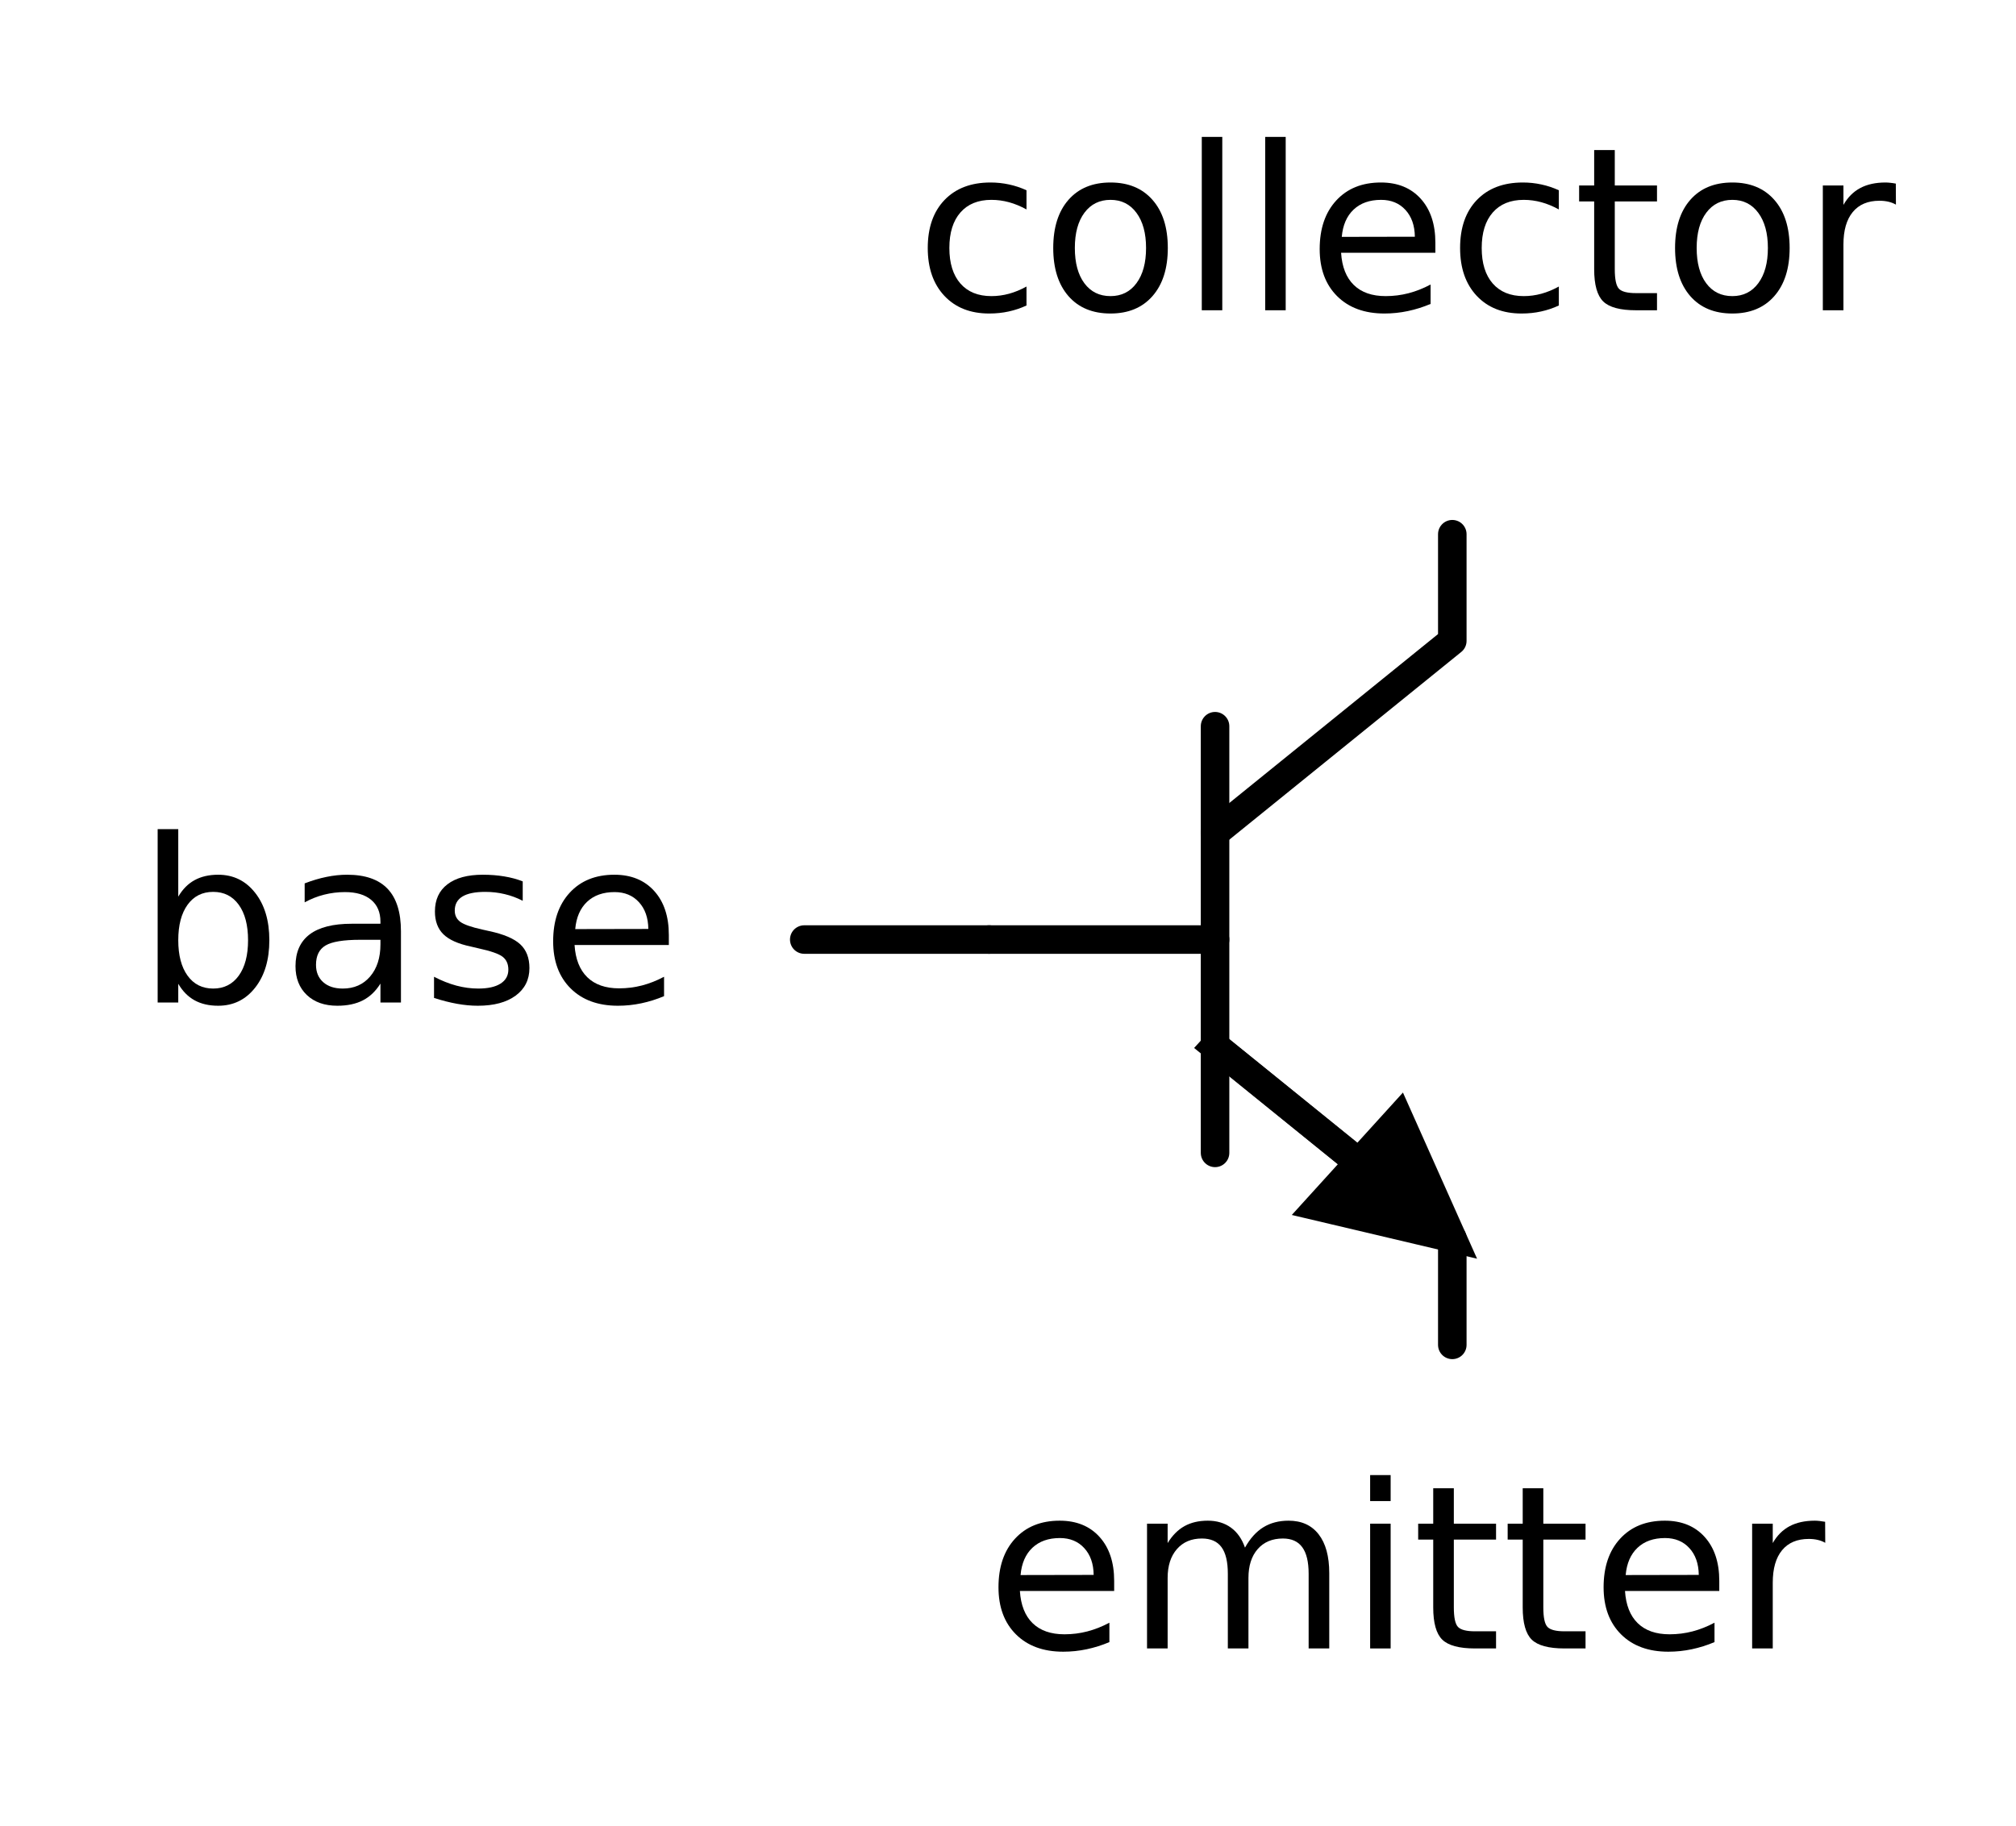
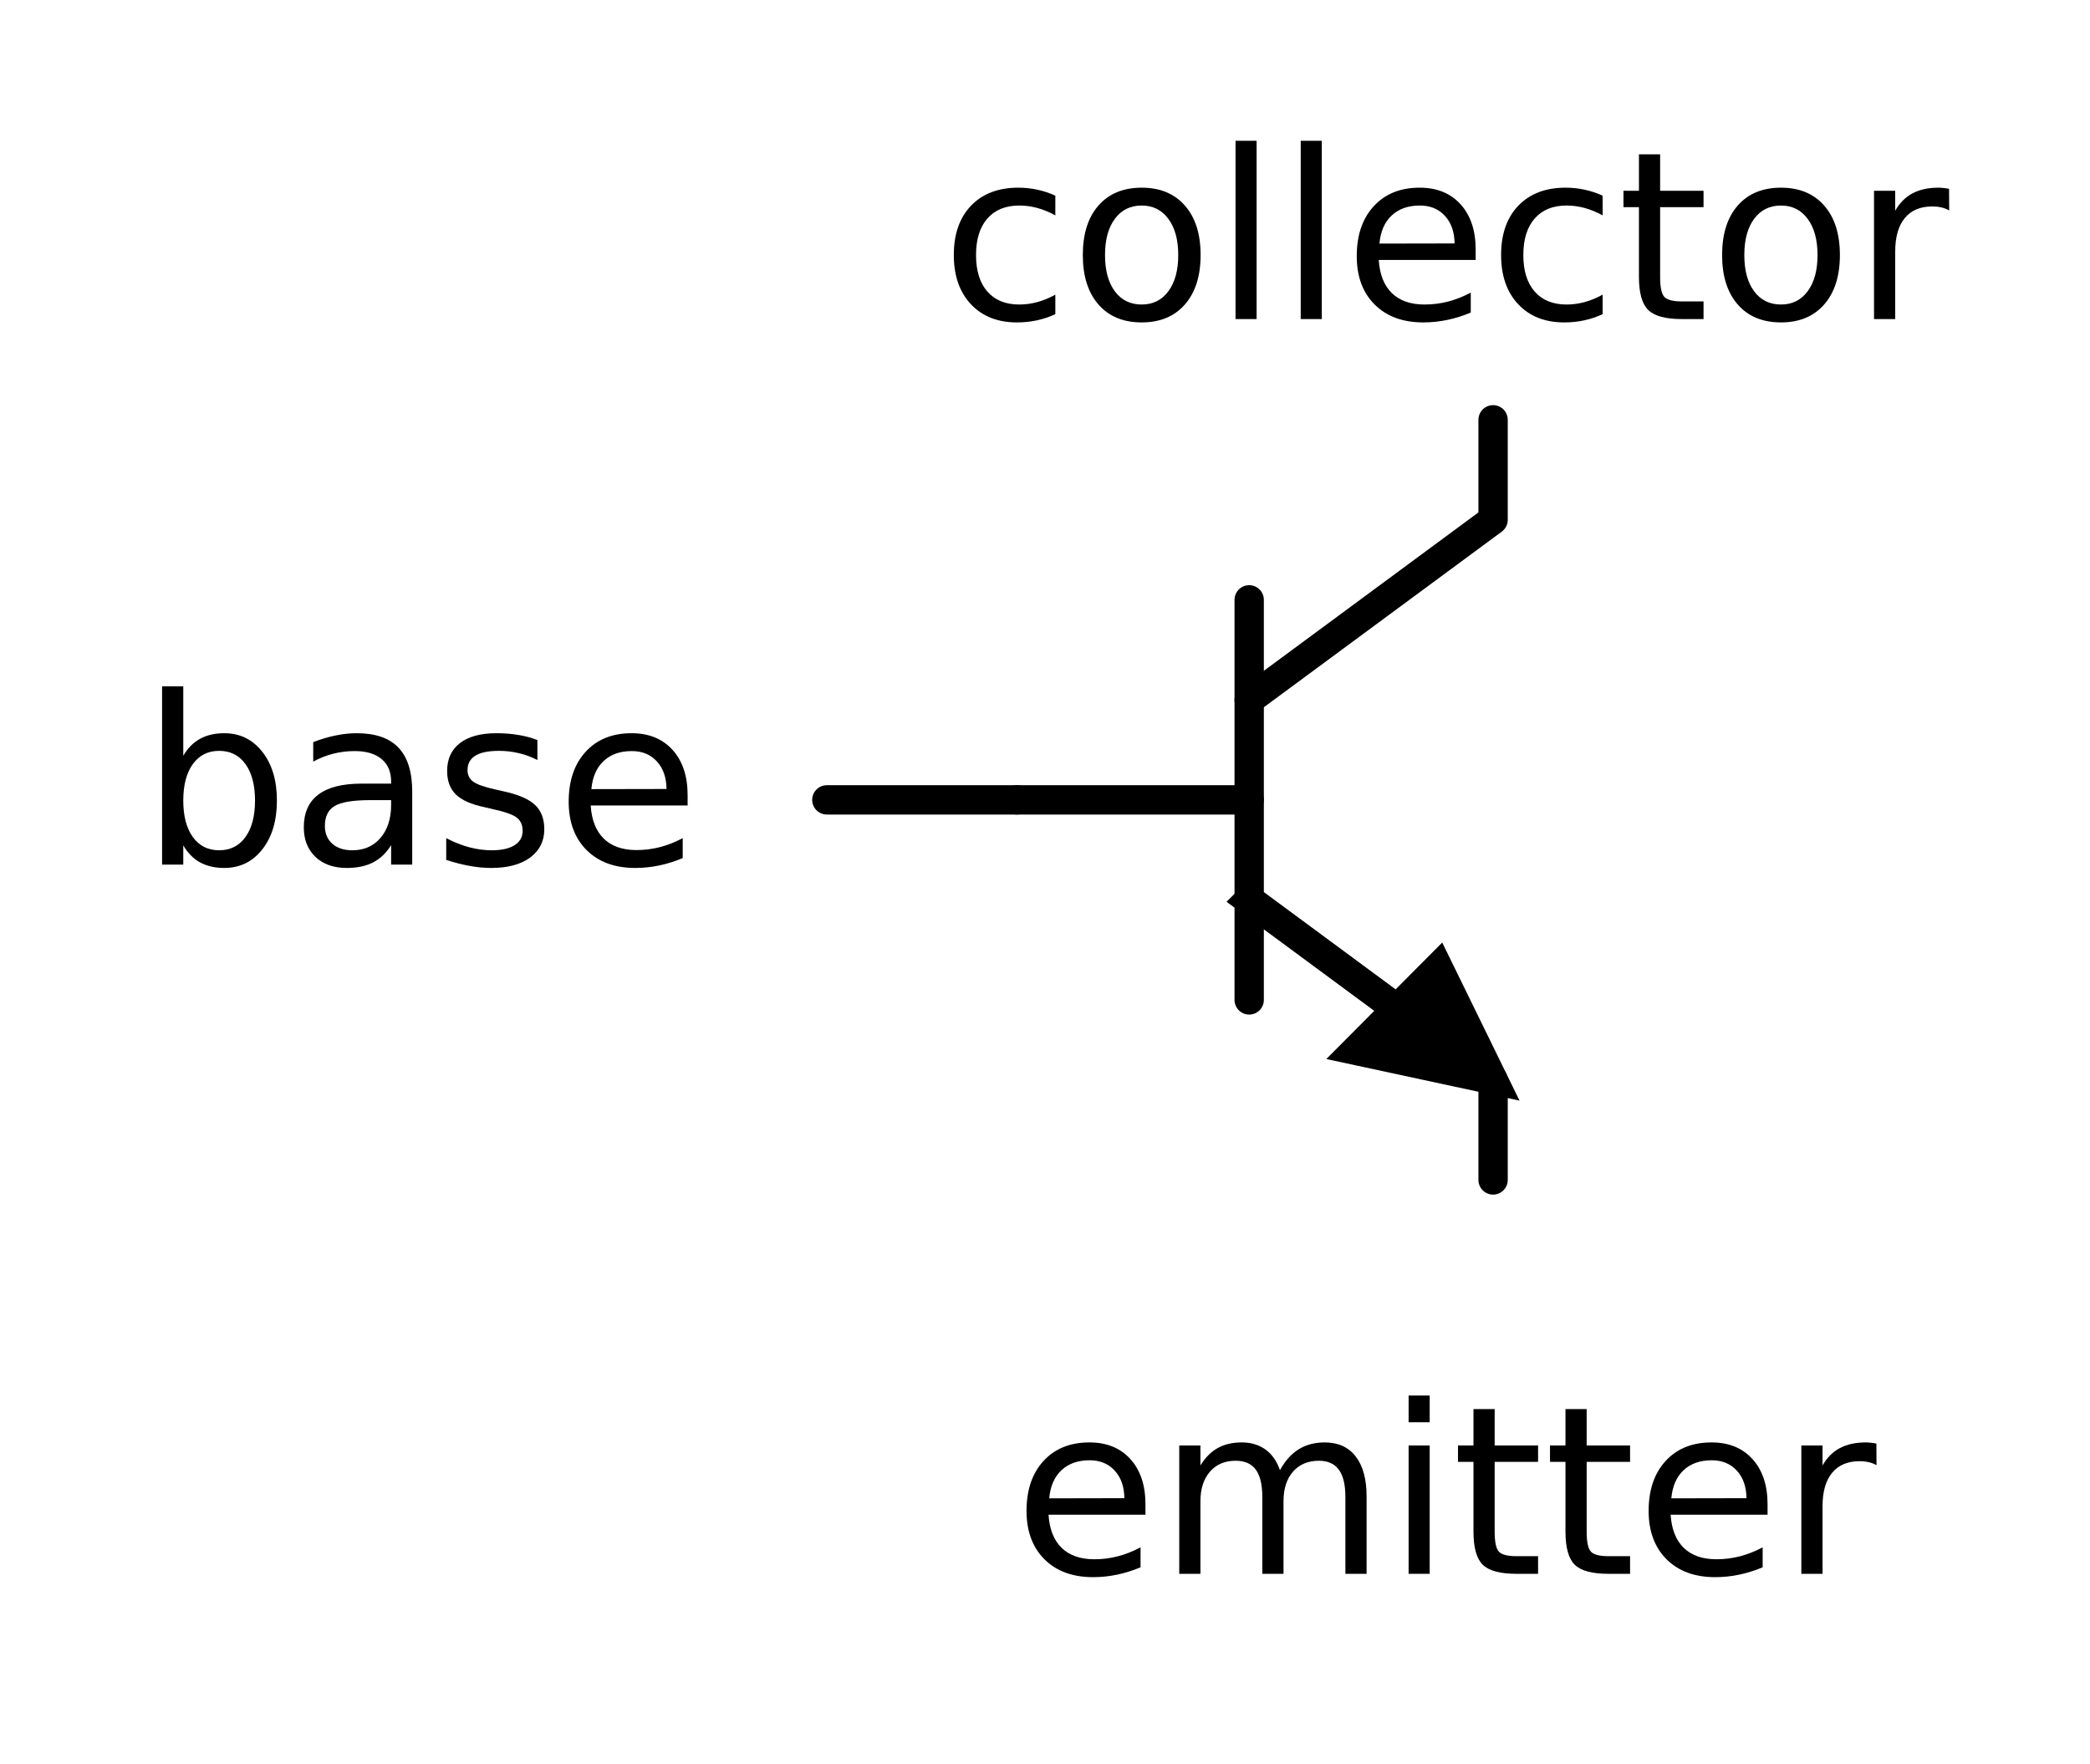
- <svg xmlns="http://www.w3.org/2000/svg" xmlns:xlink="http://www.w3.org/1999/xlink" height="96pt" version="1.1" viewBox="0 0 106 96" width="106pt">
+ <svg xmlns="http://www.w3.org/2000/svg" xmlns:xlink="http://www.w3.org/1999/xlink" height="90.184pt" version="1.1" viewBox="0 0 106.889 90.184" width="106.889pt">
  <defs>
    <style type="text/css">
*{stroke-linecap:butt;stroke-linejoin:round;}
  </style>
  </defs>
  <g id="figure_1">
    <g id="patch_1">
-       <path d="M 0 96.394  L 106.889 96.394  L 106.889 0  L 0 0  z " style="fill:none;" />
+       <path d="M 0 90.184  L 106.889 90.184  L 106.889 -0  L 0 -0  z " style="fill:none;" />
    </g>
    <g id="axes_1">
      <g id="patch_2">
-         <path clip-path="url(#pfdeaf6dc3a)" d="M 76.361 65.122  L 69.332 63.462  L 71.43 61.151  L 63.876 55.035  L 63.897 55.012  L 71.451 61.127  L 73.549 58.816  z " style="stroke:#000000;stroke-linejoin:miter;stroke-width:1.5;" />
+         <path clip-path="url(#p66d5d2bab2)" d="M 76.361 55.229  L 69.332 53.716  L 71.43 51.608  L 63.876 46.032  L 63.897 46.011  L 71.451 51.587  L 73.549 49.479  z " style="stroke:#000000;stroke-linejoin:miter;stroke-width:1.5;" />
      </g>
      <g id="line2d_1">
-         <path clip-path="url(#pfdeaf6dc3a)" d="M 63.887 55.024  L 76.361 65.122  L 76.361 70.732  " style="fill:none;stroke:#000000;stroke-linecap:round;stroke-width:1.5;" />
+         <path clip-path="url(#p66d5d2bab2)" d="M 63.887 46.022  L 76.361 55.229  L 76.361 60.344  " style="fill:none;stroke:#000000;stroke-linecap:round;stroke-width:1.5;" />
      </g>
      <g id="line2d_2">
-         <path clip-path="url(#pfdeaf6dc3a)" d="M 52.007 49.414  L 63.887 49.414  " style="fill:none;stroke:#000000;stroke-linecap:round;stroke-width:1.5;" />
+         <path clip-path="url(#p66d5d2bab2)" d="M 52.007 40.907  L 63.887 40.907  " style="fill:none;stroke:#000000;stroke-linecap:round;stroke-width:1.5;" />
      </g>
      <g id="line2d_3">
-         <path clip-path="url(#pfdeaf6dc3a)" d="M 63.887 38.194  L 63.887 60.634  " style="fill:none;stroke:#000000;stroke-linecap:round;stroke-width:1.5;" />
+         <path clip-path="url(#p66d5d2bab2)" d="M 63.887 30.677  L 63.887 51.137  " style="fill:none;stroke:#000000;stroke-linecap:round;stroke-width:1.5;" />
      </g>
      <g id="line2d_4">
-         <path clip-path="url(#pfdeaf6dc3a)" d="M 63.887 43.804  L 76.361 33.706  L 76.361 28.096  " style="fill:none;stroke:#000000;stroke-linecap:round;stroke-width:1.5;" />
+         <path clip-path="url(#p66d5d2bab2)" d="M 63.887 35.792  L 76.361 26.585  L 76.361 21.47  " style="fill:none;stroke:#000000;stroke-linecap:round;stroke-width:1.5;" />
      </g>
      <g id="line2d_5">
-         <path clip-path="url(#pfdeaf6dc3a)" d="M 52.007 49.414  L 47.147 49.414  L 42.287 49.414  " style="fill:none;stroke:#000000;stroke-linecap:round;stroke-width:1.5;" />
+         <path clip-path="url(#p66d5d2bab2)" d="M 52.007 40.907  L 47.147 40.907  L 42.287 40.907  " style="fill:none;stroke:#000000;stroke-linecap:round;stroke-width:1.5;" />
      </g>
      <g id="text_1">
        <defs>
-           <path d="M 56.203 29.594  L 56.203 25.203  L 14.891 25.203  Q 15.484 15.922 20.484 11.062  Q 25.484 6.203 34.422 6.203  Q 39.594 6.203 44.453 7.469  Q 49.312 8.734 54.109 11.281  L 54.109 2.781  Q 49.266 0.734 44.188 -0.344  Q 39.109 -1.422 33.891 -1.422  Q 20.797 -1.422 13.156 6.188  Q 5.516 13.812 5.516 26.812  Q 5.516 40.234 12.766 48.109  Q 20.016 56 32.328 56  Q 43.359 56 49.781 48.891  Q 56.203 41.797 56.203 29.594  z M 47.219 32.234  Q 47.125 39.594 43.094 43.984  Q 39.062 48.391 32.422 48.391  Q 24.906 48.391 20.391 44.141  Q 15.875 39.891 15.188 32.172  z " id="DejaVuSans-65" />
-           <path d="M 52 44.188  Q 55.375 50.25 60.062 53.125  Q 64.75 56 71.094 56  Q 79.641 56 84.281 50.016  Q 88.922 44.047 88.922 33.016  L 88.922 0  L 79.891 0  L 79.891 32.719  Q 79.891 40.578 77.094 44.375  Q 74.312 48.188 68.609 48.188  Q 61.625 48.188 57.562 43.547  Q 53.516 38.922 53.516 30.906  L 53.516 0  L 44.484 0  L 44.484 32.719  Q 44.484 40.625 41.703 44.406  Q 38.922 48.188 33.109 48.188  Q 26.219 48.188 22.156 43.531  Q 18.109 38.875 18.109 30.906  L 18.109 0  L 9.078 0  L 9.078 54.688  L 18.109 54.688  L 18.109 46.188  Q 21.188 51.219 25.484 53.609  Q 29.781 56 35.688 56  Q 41.656 56 45.828 52.969  Q 50 49.953 52 44.188  z " id="DejaVuSans-6d" />
-           <path d="M 9.422 54.688  L 18.406 54.688  L 18.406 0  L 9.422 0  z M 9.422 75.984  L 18.406 75.984  L 18.406 64.594  L 9.422 64.594  z " id="DejaVuSans-69" />
-           <path d="M 18.312 70.219  L 18.312 54.688  L 36.812 54.688  L 36.812 47.703  L 18.312 47.703  L 18.312 18.016  Q 18.312 11.328 20.141 9.422  Q 21.969 7.516 27.594 7.516  L 36.812 7.516  L 36.812 0  L 27.594 0  Q 17.188 0 13.234 3.875  Q 9.281 7.766 9.281 18.016  L 9.281 47.703  L 2.688 47.703  L 2.688 54.688  L 9.281 54.688  L 9.281 70.219  z " id="DejaVuSans-74" />
-           <path d="M 41.109 46.297  Q 39.594 47.172 37.812 47.578  Q 36.031 48 33.891 48  Q 26.266 48 22.188 43.047  Q 18.109 38.094 18.109 28.812  L 18.109 0  L 9.078 0  L 9.078 54.688  L 18.109 54.688  L 18.109 46.188  Q 20.953 51.172 25.484 53.578  Q 30.031 56 36.531 56  Q 37.453 56 38.578 55.875  Q 39.703 55.766 41.062 55.516  z " id="DejaVuSans-72" />
+           <path d="M 56.203 29.594  L 56.203 25.203  L 14.891 25.203  Q 15.484 15.922 20.484 11.062  Q 25.484 6.203 34.422 6.203  Q 39.594 6.203 44.453 7.469  Q 49.312 8.734 54.109 11.281  L 54.109 2.781  Q 49.266 0.734 44.188 -0.344  Q 39.109 -1.422 33.891 -1.422  Q 20.797 -1.422 13.156 6.188  Q 5.516 13.812 5.516 26.812  Q 5.516 40.234 12.766 48.109  Q 20.016 56 32.328 56  Q 43.359 56 49.781 48.891  Q 56.203 41.797 56.203 29.594  z M 47.219 32.234  Q 47.125 39.594 43.094 43.984  Q 39.062 48.391 32.422 48.391  Q 24.906 48.391 20.391 44.141  Q 15.875 39.891 15.188 32.172  z " id="DejaVuSans-101" />
+           <path d="M 52 44.188  Q 55.375 50.25 60.062 53.125  Q 64.75 56 71.094 56  Q 79.641 56 84.281 50.016  Q 88.922 44.047 88.922 33.016  L 88.922 0  L 79.891 0  L 79.891 32.719  Q 79.891 40.578 77.094 44.375  Q 74.312 48.188 68.609 48.188  Q 61.625 48.188 57.562 43.547  Q 53.516 38.922 53.516 30.906  L 53.516 0  L 44.484 0  L 44.484 32.719  Q 44.484 40.625 41.703 44.406  Q 38.922 48.188 33.109 48.188  Q 26.219 48.188 22.156 43.531  Q 18.109 38.875 18.109 30.906  L 18.109 0  L 9.078 0  L 9.078 54.688  L 18.109 54.688  L 18.109 46.188  Q 21.188 51.219 25.484 53.609  Q 29.781 56 35.688 56  Q 41.656 56 45.828 52.969  Q 50 49.953 52 44.188  z " id="DejaVuSans-109" />
+           <path d="M 9.422 54.688  L 18.406 54.688  L 18.406 0  L 9.422 0  z M 9.422 75.984  L 18.406 75.984  L 18.406 64.594  L 9.422 64.594  z " id="DejaVuSans-105" />
+           <path d="M 18.312 70.219  L 18.312 54.688  L 36.812 54.688  L 36.812 47.703  L 18.312 47.703  L 18.312 18.016  Q 18.312 11.328 20.141 9.422  Q 21.969 7.516 27.594 7.516  L 36.812 7.516  L 36.812 0  L 27.594 0  Q 17.188 0 13.234 3.875  Q 9.281 7.766 9.281 18.016  L 9.281 47.703  L 2.688 47.703  L 2.688 54.688  L 9.281 54.688  L 9.281 70.219  z " id="DejaVuSans-116" />
+           <path d="M 41.109 46.297  Q 39.594 47.172 37.812 47.578  Q 36.031 48 33.891 48  Q 26.266 48 22.188 43.047  Q 18.109 38.094 18.109 28.812  L 18.109 0  L 9.078 0  L 9.078 54.688  L 18.109 54.688  L 18.109 46.188  Q 20.953 51.172 25.484 53.578  Q 30.031 56 36.531 56  Q 37.453 56 38.578 55.875  Q 39.703 55.766 41.062 55.516  z " id="DejaVuSans-114" />
        </defs>
-         <g transform="translate(51.83794 86.69813)scale(0.12 -0.12)">
-           <use xlink:href="#DejaVuSans-65" />
-           <use x="61.523" xlink:href="#DejaVuSans-6d" />
-           <use x="158.936" xlink:href="#DejaVuSans-69" />
-           <use x="186.719" xlink:href="#DejaVuSans-74" />
-           <use x="225.928" xlink:href="#DejaVuSans-74" />
-           <use x="265.137" xlink:href="#DejaVuSans-65" />
-           <use x="326.66" xlink:href="#DejaVuSans-72" />
+         <g transform="translate(51.83794 80.48812)scale(0.12 -0.12)">
+           <use xlink:href="#DejaVuSans-101" />
+           <use x="61.523" xlink:href="#DejaVuSans-109" />
+           <use x="158.936" xlink:href="#DejaVuSans-105" />
+           <use x="186.719" xlink:href="#DejaVuSans-116" />
+           <use x="225.928" xlink:href="#DejaVuSans-116" />
+           <use x="265.137" xlink:href="#DejaVuSans-101" />
+           <use x="326.66" xlink:href="#DejaVuSans-114" />
        </g>
      </g>
      <g id="text_2">
        <defs>
-           <path d="M 48.781 52.594  L 48.781 44.188  Q 44.969 46.297 41.141 47.344  Q 37.312 48.391 33.406 48.391  Q 24.656 48.391 19.812 42.844  Q 14.984 37.312 14.984 27.297  Q 14.984 17.281 19.812 11.734  Q 24.656 6.203 33.406 6.203  Q 37.312 6.203 41.141 7.25  Q 44.969 8.297 48.781 10.406  L 48.781 2.094  Q 45.016 0.344 40.984 -0.531  Q 36.969 -1.422 32.422 -1.422  Q 20.062 -1.422 12.781 6.344  Q 5.516 14.109 5.516 27.297  Q 5.516 40.672 12.859 48.328  Q 20.219 56 33.016 56  Q 37.156 56 41.109 55.141  Q 45.062 54.297 48.781 52.594  z " id="DejaVuSans-63" />
-           <path d="M 30.609 48.391  Q 23.391 48.391 19.188 42.75  Q 14.984 37.109 14.984 27.297  Q 14.984 17.484 19.156 11.844  Q 23.344 6.203 30.609 6.203  Q 37.797 6.203 41.984 11.859  Q 46.188 17.531 46.188 27.297  Q 46.188 37.016 41.984 42.703  Q 37.797 48.391 30.609 48.391  z M 30.609 56  Q 42.328 56 49.016 48.375  Q 55.719 40.766 55.719 27.297  Q 55.719 13.875 49.016 6.219  Q 42.328 -1.422 30.609 -1.422  Q 18.844 -1.422 12.172 6.219  Q 5.516 13.875 5.516 27.297  Q 5.516 40.766 12.172 48.375  Q 18.844 56 30.609 56  z " id="DejaVuSans-6f" />
-           <path d="M 9.422 75.984  L 18.406 75.984  L 18.406 0  L 9.422 0  z " id="DejaVuSans-6c" />
+           <path d="M 48.781 52.594  L 48.781 44.188  Q 44.969 46.297 41.141 47.344  Q 37.312 48.391 33.406 48.391  Q 24.656 48.391 19.812 42.844  Q 14.984 37.312 14.984 27.297  Q 14.984 17.281 19.812 11.734  Q 24.656 6.203 33.406 6.203  Q 37.312 6.203 41.141 7.25  Q 44.969 8.297 48.781 10.406  L 48.781 2.094  Q 45.016 0.344 40.984 -0.531  Q 36.969 -1.422 32.422 -1.422  Q 20.062 -1.422 12.781 6.344  Q 5.516 14.109 5.516 27.297  Q 5.516 40.672 12.859 48.328  Q 20.219 56 33.016 56  Q 37.156 56 41.109 55.141  Q 45.062 54.297 48.781 52.594  z " id="DejaVuSans-99" />
+           <path d="M 30.609 48.391  Q 23.391 48.391 19.188 42.75  Q 14.984 37.109 14.984 27.297  Q 14.984 17.484 19.156 11.844  Q 23.344 6.203 30.609 6.203  Q 37.797 6.203 41.984 11.859  Q 46.188 17.531 46.188 27.297  Q 46.188 37.016 41.984 42.703  Q 37.797 48.391 30.609 48.391  z M 30.609 56  Q 42.328 56 49.016 48.375  Q 55.719 40.766 55.719 27.297  Q 55.719 13.875 49.016 6.219  Q 42.328 -1.422 30.609 -1.422  Q 18.844 -1.422 12.172 6.219  Q 5.516 13.875 5.516 27.297  Q 5.516 40.766 12.172 48.375  Q 18.844 56 30.609 56  z " id="DejaVuSans-111" />
+           <path d="M 9.422 75.984  L 18.406 75.984  L 18.406 0  L 9.422 0  z " id="DejaVuSans-108" />
        </defs>
        <g transform="translate(48.11888 16.31812)scale(0.12 -0.12)">
-           <use xlink:href="#DejaVuSans-63" />
-           <use x="54.98" xlink:href="#DejaVuSans-6f" />
-           <use x="116.162" xlink:href="#DejaVuSans-6c" />
-           <use x="143.945" xlink:href="#DejaVuSans-6c" />
-           <use x="171.729" xlink:href="#DejaVuSans-65" />
-           <use x="233.252" xlink:href="#DejaVuSans-63" />
-           <use x="288.232" xlink:href="#DejaVuSans-74" />
-           <use x="327.441" xlink:href="#DejaVuSans-6f" />
-           <use x="388.623" xlink:href="#DejaVuSans-72" />
+           <use xlink:href="#DejaVuSans-99" />
+           <use x="54.98" xlink:href="#DejaVuSans-111" />
+           <use x="116.162" xlink:href="#DejaVuSans-108" />
+           <use x="143.945" xlink:href="#DejaVuSans-108" />
+           <use x="171.729" xlink:href="#DejaVuSans-101" />
+           <use x="233.252" xlink:href="#DejaVuSans-99" />
+           <use x="288.232" xlink:href="#DejaVuSans-116" />
+           <use x="327.441" xlink:href="#DejaVuSans-111" />
+           <use x="388.623" xlink:href="#DejaVuSans-114" />
        </g>
      </g>
      <g id="text_3">
        <defs>
-           <path d="M 48.688 27.297  Q 48.688 37.203 44.609 42.844  Q 40.531 48.484 33.406 48.484  Q 26.266 48.484 22.188 42.844  Q 18.109 37.203 18.109 27.297  Q 18.109 17.391 22.188 11.75  Q 26.266 6.109 33.406 6.109  Q 40.531 6.109 44.609 11.75  Q 48.688 17.391 48.688 27.297  z M 18.109 46.391  Q 20.953 51.266 25.266 53.625  Q 29.594 56 35.594 56  Q 45.562 56 51.781 48.094  Q 58.016 40.188 58.016 27.297  Q 58.016 14.406 51.781 6.484  Q 45.562 -1.422 35.594 -1.422  Q 29.594 -1.422 25.266 0.953  Q 20.953 3.328 18.109 8.203  L 18.109 0  L 9.078 0  L 9.078 75.984  L 18.109 75.984  z " id="DejaVuSans-62" />
-           <path d="M 34.281 27.484  Q 23.391 27.484 19.188 25  Q 14.984 22.516 14.984 16.5  Q 14.984 11.719 18.141 8.906  Q 21.297 6.109 26.703 6.109  Q 34.188 6.109 38.703 11.406  Q 43.219 16.703 43.219 25.484  L 43.219 27.484  z M 52.203 31.203  L 52.203 0  L 43.219 0  L 43.219 8.297  Q 40.141 3.328 35.547 0.953  Q 30.953 -1.422 24.312 -1.422  Q 15.922 -1.422 10.953 3.297  Q 6 8.016 6 15.922  Q 6 25.141 12.172 29.828  Q 18.359 34.516 30.609 34.516  L 43.219 34.516  L 43.219 35.406  Q 43.219 41.609 39.141 45  Q 35.062 48.391 27.688 48.391  Q 23 48.391 18.547 47.266  Q 14.109 46.141 10.016 43.891  L 10.016 52.203  Q 14.938 54.109 19.578 55.047  Q 24.219 56 28.609 56  Q 40.484 56 46.344 49.844  Q 52.203 43.703 52.203 31.203  z " id="DejaVuSans-61" />
-           <path d="M 44.281 53.078  L 44.281 44.578  Q 40.484 46.531 36.375 47.5  Q 32.281 48.484 27.875 48.484  Q 21.188 48.484 17.844 46.438  Q 14.5 44.391 14.5 40.281  Q 14.5 37.156 16.891 35.375  Q 19.281 33.594 26.516 31.984  L 29.594 31.297  Q 39.156 29.25 43.188 25.516  Q 47.219 21.781 47.219 15.094  Q 47.219 7.469 41.188 3.016  Q 35.156 -1.422 24.609 -1.422  Q 20.219 -1.422 15.453 -0.562  Q 10.688 0.297 5.422 2  L 5.422 11.281  Q 10.406 8.688 15.234 7.391  Q 20.062 6.109 24.812 6.109  Q 31.156 6.109 34.562 8.281  Q 37.984 10.453 37.984 14.406  Q 37.984 18.062 35.516 20.016  Q 33.062 21.969 24.703 23.781  L 21.578 24.516  Q 13.234 26.266 9.516 29.906  Q 5.812 33.547 5.812 39.891  Q 5.812 47.609 11.281 51.797  Q 16.75 56 26.812 56  Q 31.781 56 36.172 55.266  Q 40.578 54.547 44.281 53.078  z " id="DejaVuSans-73" />
+           <path d="M 48.688 27.297  Q 48.688 37.203 44.609 42.844  Q 40.531 48.484 33.406 48.484  Q 26.266 48.484 22.188 42.844  Q 18.109 37.203 18.109 27.297  Q 18.109 17.391 22.188 11.75  Q 26.266 6.109 33.406 6.109  Q 40.531 6.109 44.609 11.75  Q 48.688 17.391 48.688 27.297  z M 18.109 46.391  Q 20.953 51.266 25.266 53.625  Q 29.594 56 35.594 56  Q 45.562 56 51.781 48.094  Q 58.016 40.188 58.016 27.297  Q 58.016 14.406 51.781 6.484  Q 45.562 -1.422 35.594 -1.422  Q 29.594 -1.422 25.266 0.953  Q 20.953 3.328 18.109 8.203  L 18.109 0  L 9.078 0  L 9.078 75.984  L 18.109 75.984  z " id="DejaVuSans-98" />
+           <path d="M 34.281 27.484  Q 23.391 27.484 19.188 25  Q 14.984 22.516 14.984 16.5  Q 14.984 11.719 18.141 8.906  Q 21.297 6.109 26.703 6.109  Q 34.188 6.109 38.703 11.406  Q 43.219 16.703 43.219 25.484  L 43.219 27.484  z M 52.203 31.203  L 52.203 0  L 43.219 0  L 43.219 8.297  Q 40.141 3.328 35.547 0.953  Q 30.953 -1.422 24.312 -1.422  Q 15.922 -1.422 10.953 3.297  Q 6 8.016 6 15.922  Q 6 25.141 12.172 29.828  Q 18.359 34.516 30.609 34.516  L 43.219 34.516  L 43.219 35.406  Q 43.219 41.609 39.141 45  Q 35.062 48.391 27.688 48.391  Q 23 48.391 18.547 47.266  Q 14.109 46.141 10.016 43.891  L 10.016 52.203  Q 14.938 54.109 19.578 55.047  Q 24.219 56 28.609 56  Q 40.484 56 46.344 49.844  Q 52.203 43.703 52.203 31.203  z " id="DejaVuSans-97" />
+           <path d="M 44.281 53.078  L 44.281 44.578  Q 40.484 46.531 36.375 47.5  Q 32.281 48.484 27.875 48.484  Q 21.188 48.484 17.844 46.438  Q 14.5 44.391 14.5 40.281  Q 14.5 37.156 16.891 35.375  Q 19.281 33.594 26.516 31.984  L 29.594 31.297  Q 39.156 29.25 43.188 25.516  Q 47.219 21.781 47.219 15.094  Q 47.219 7.469 41.188 3.016  Q 35.156 -1.422 24.609 -1.422  Q 20.219 -1.422 15.453 -0.562  Q 10.688 0.297 5.422 2  L 5.422 11.281  Q 10.406 8.688 15.234 7.391  Q 20.062 6.109 24.812 6.109  Q 31.156 6.109 34.562 8.281  Q 37.984 10.453 37.984 14.406  Q 37.984 18.062 35.516 20.016  Q 33.062 21.969 24.703 23.781  L 21.578 24.516  Q 13.234 26.266 9.516 29.906  Q 5.812 33.547 5.812 39.891  Q 5.812 47.609 11.281 51.797  Q 16.75 56 26.812 56  Q 31.781 56 36.172 55.266  Q 40.578 54.547 44.281 53.078  z " id="DejaVuSans-115" />
        </defs>
-         <g transform="translate(7.2 52.725)scale(0.12 -0.12)">
-           <use xlink:href="#DejaVuSans-62" />
-           <use x="63.477" xlink:href="#DejaVuSans-61" />
-           <use x="124.756" xlink:href="#DejaVuSans-73" />
-           <use x="176.855" xlink:href="#DejaVuSans-65" />
+         <g transform="translate(7.2 44.21813)scale(0.12 -0.12)">
+           <use xlink:href="#DejaVuSans-98" />
+           <use x="63.477" xlink:href="#DejaVuSans-97" />
+           <use x="124.756" xlink:href="#DejaVuSans-115" />
+           <use x="176.855" xlink:href="#DejaVuSans-101" />
        </g>
      </g>
    </g>
  </g>
  <defs>
-     <clipPath id="pfdeaf6dc3a">
-       <rect height="53.02" width="43.961" x="37.343" y="22.904" />
+     <clipPath id="p66d5d2bab2">
+       <rect height="48.341" width="43.961" x="37.343" y="16.736" />
    </clipPath>
  </defs>
</svg>
